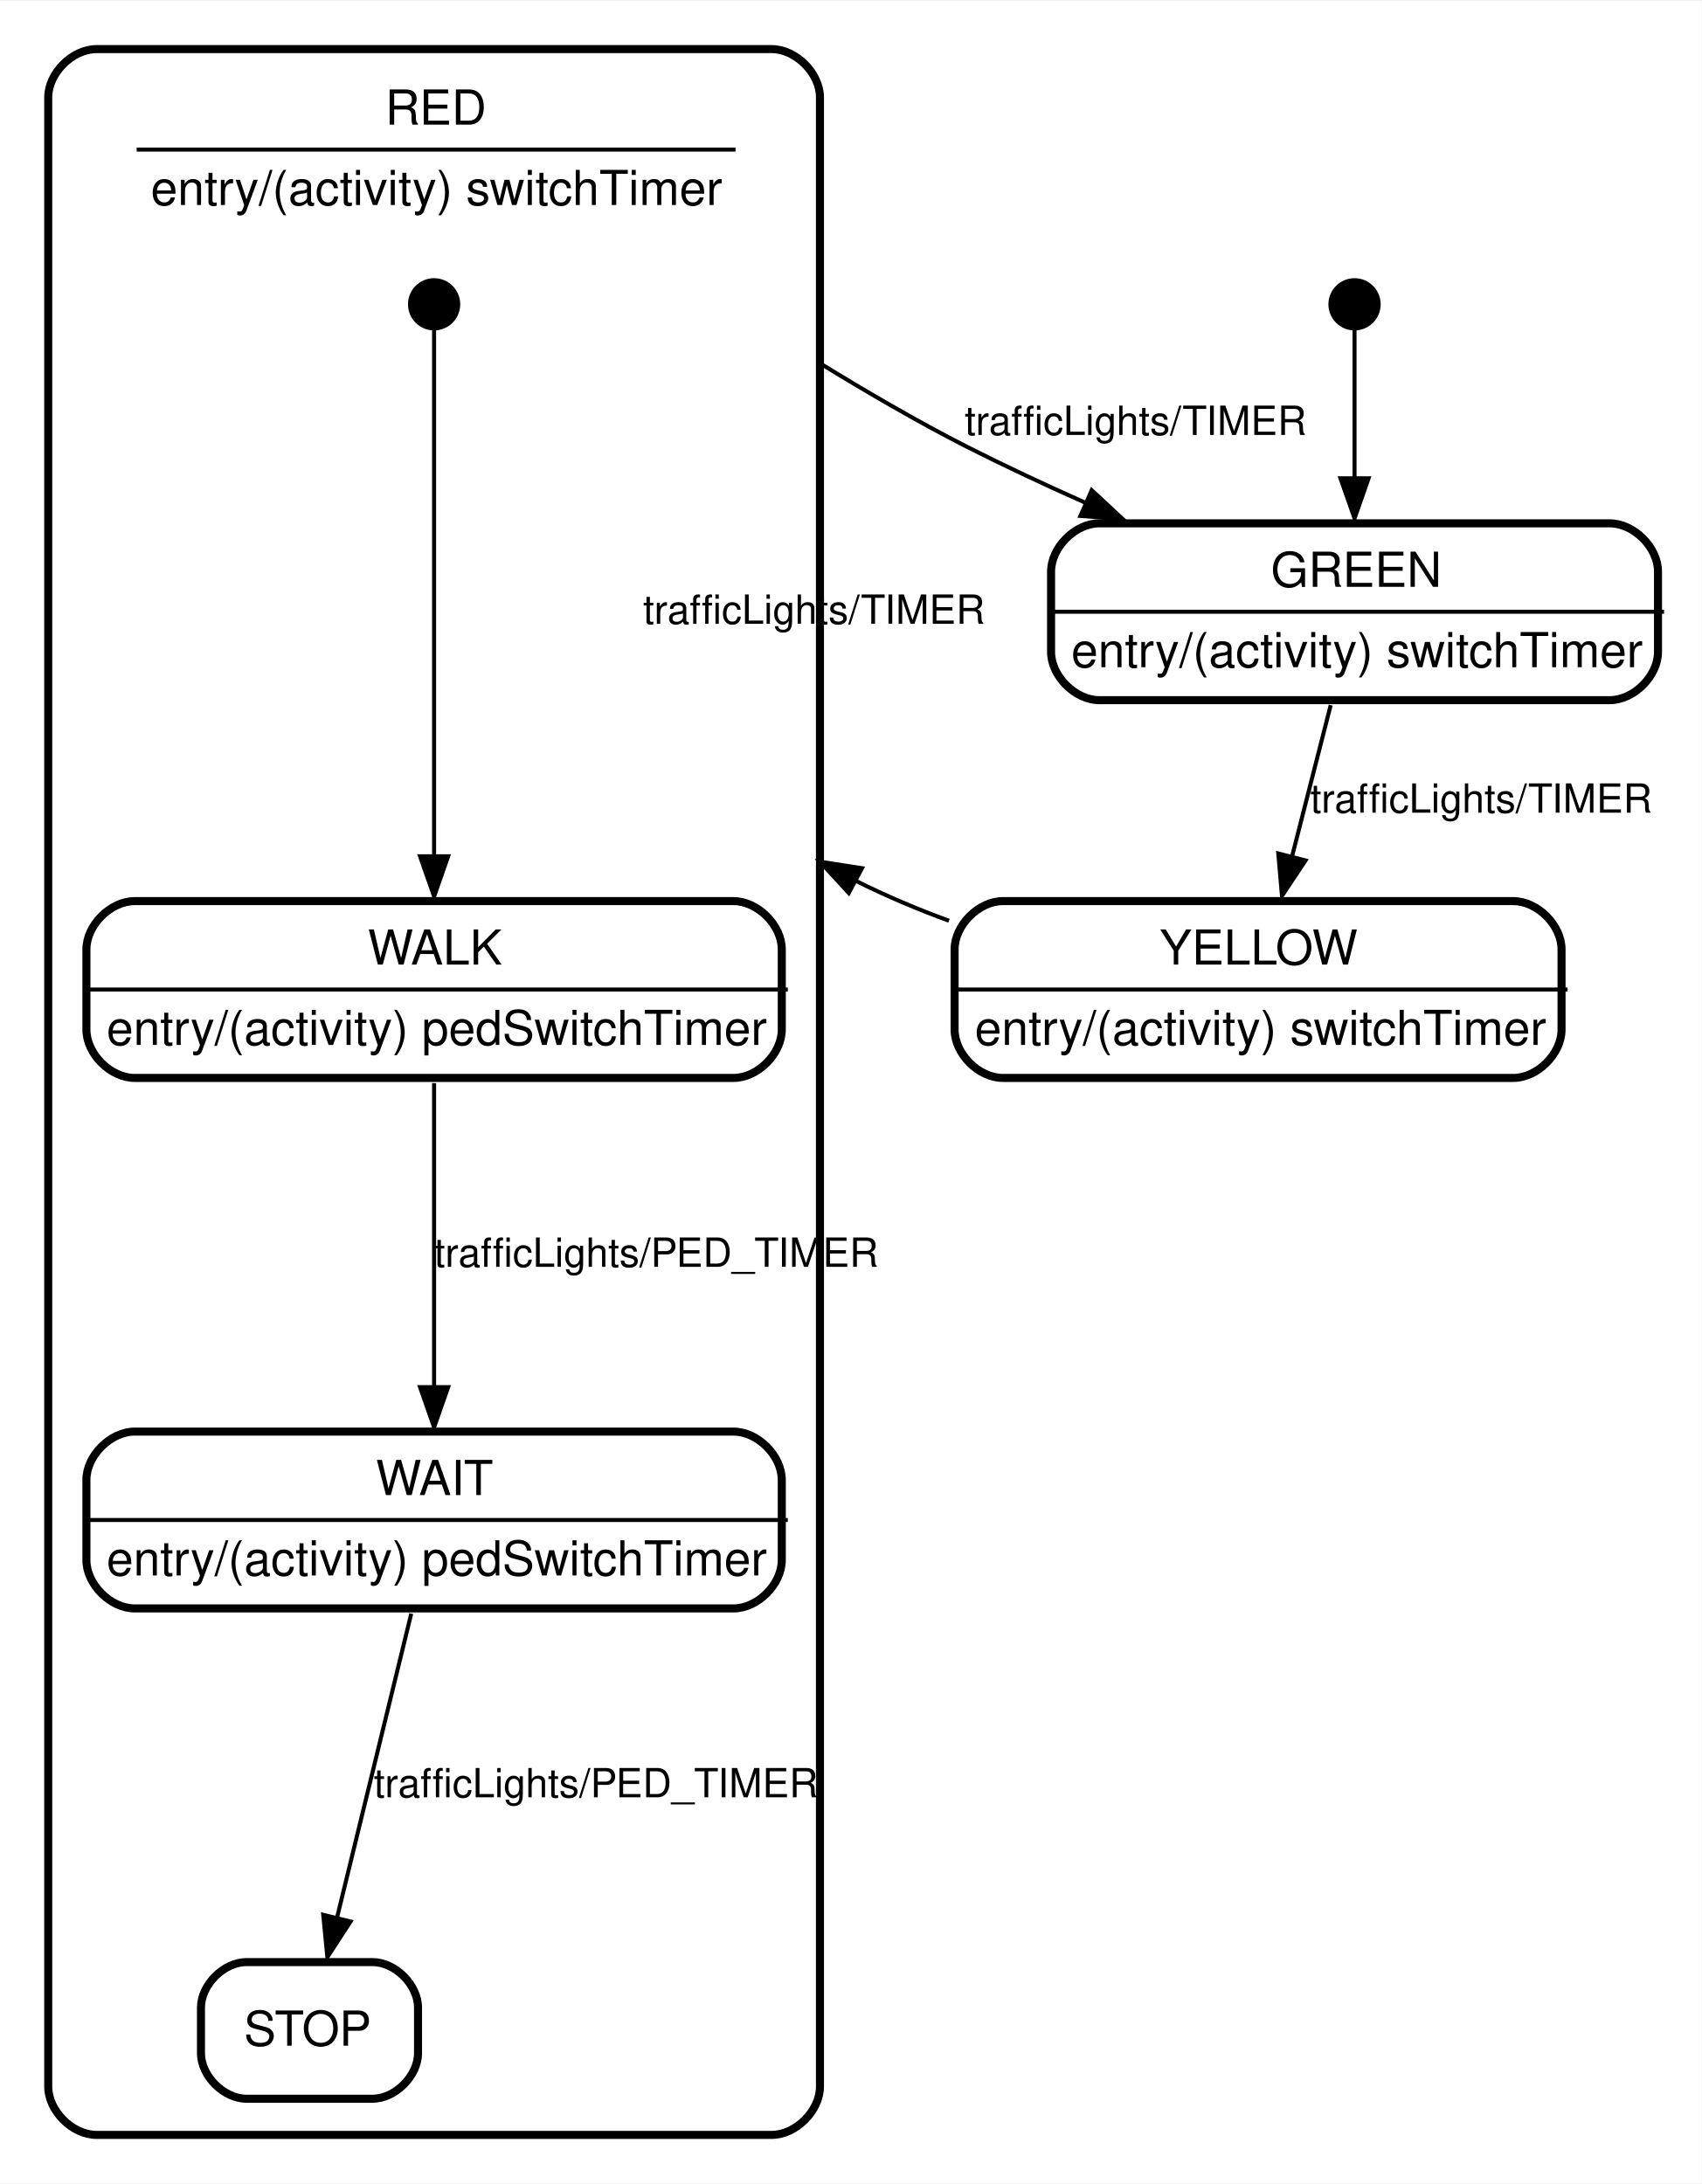
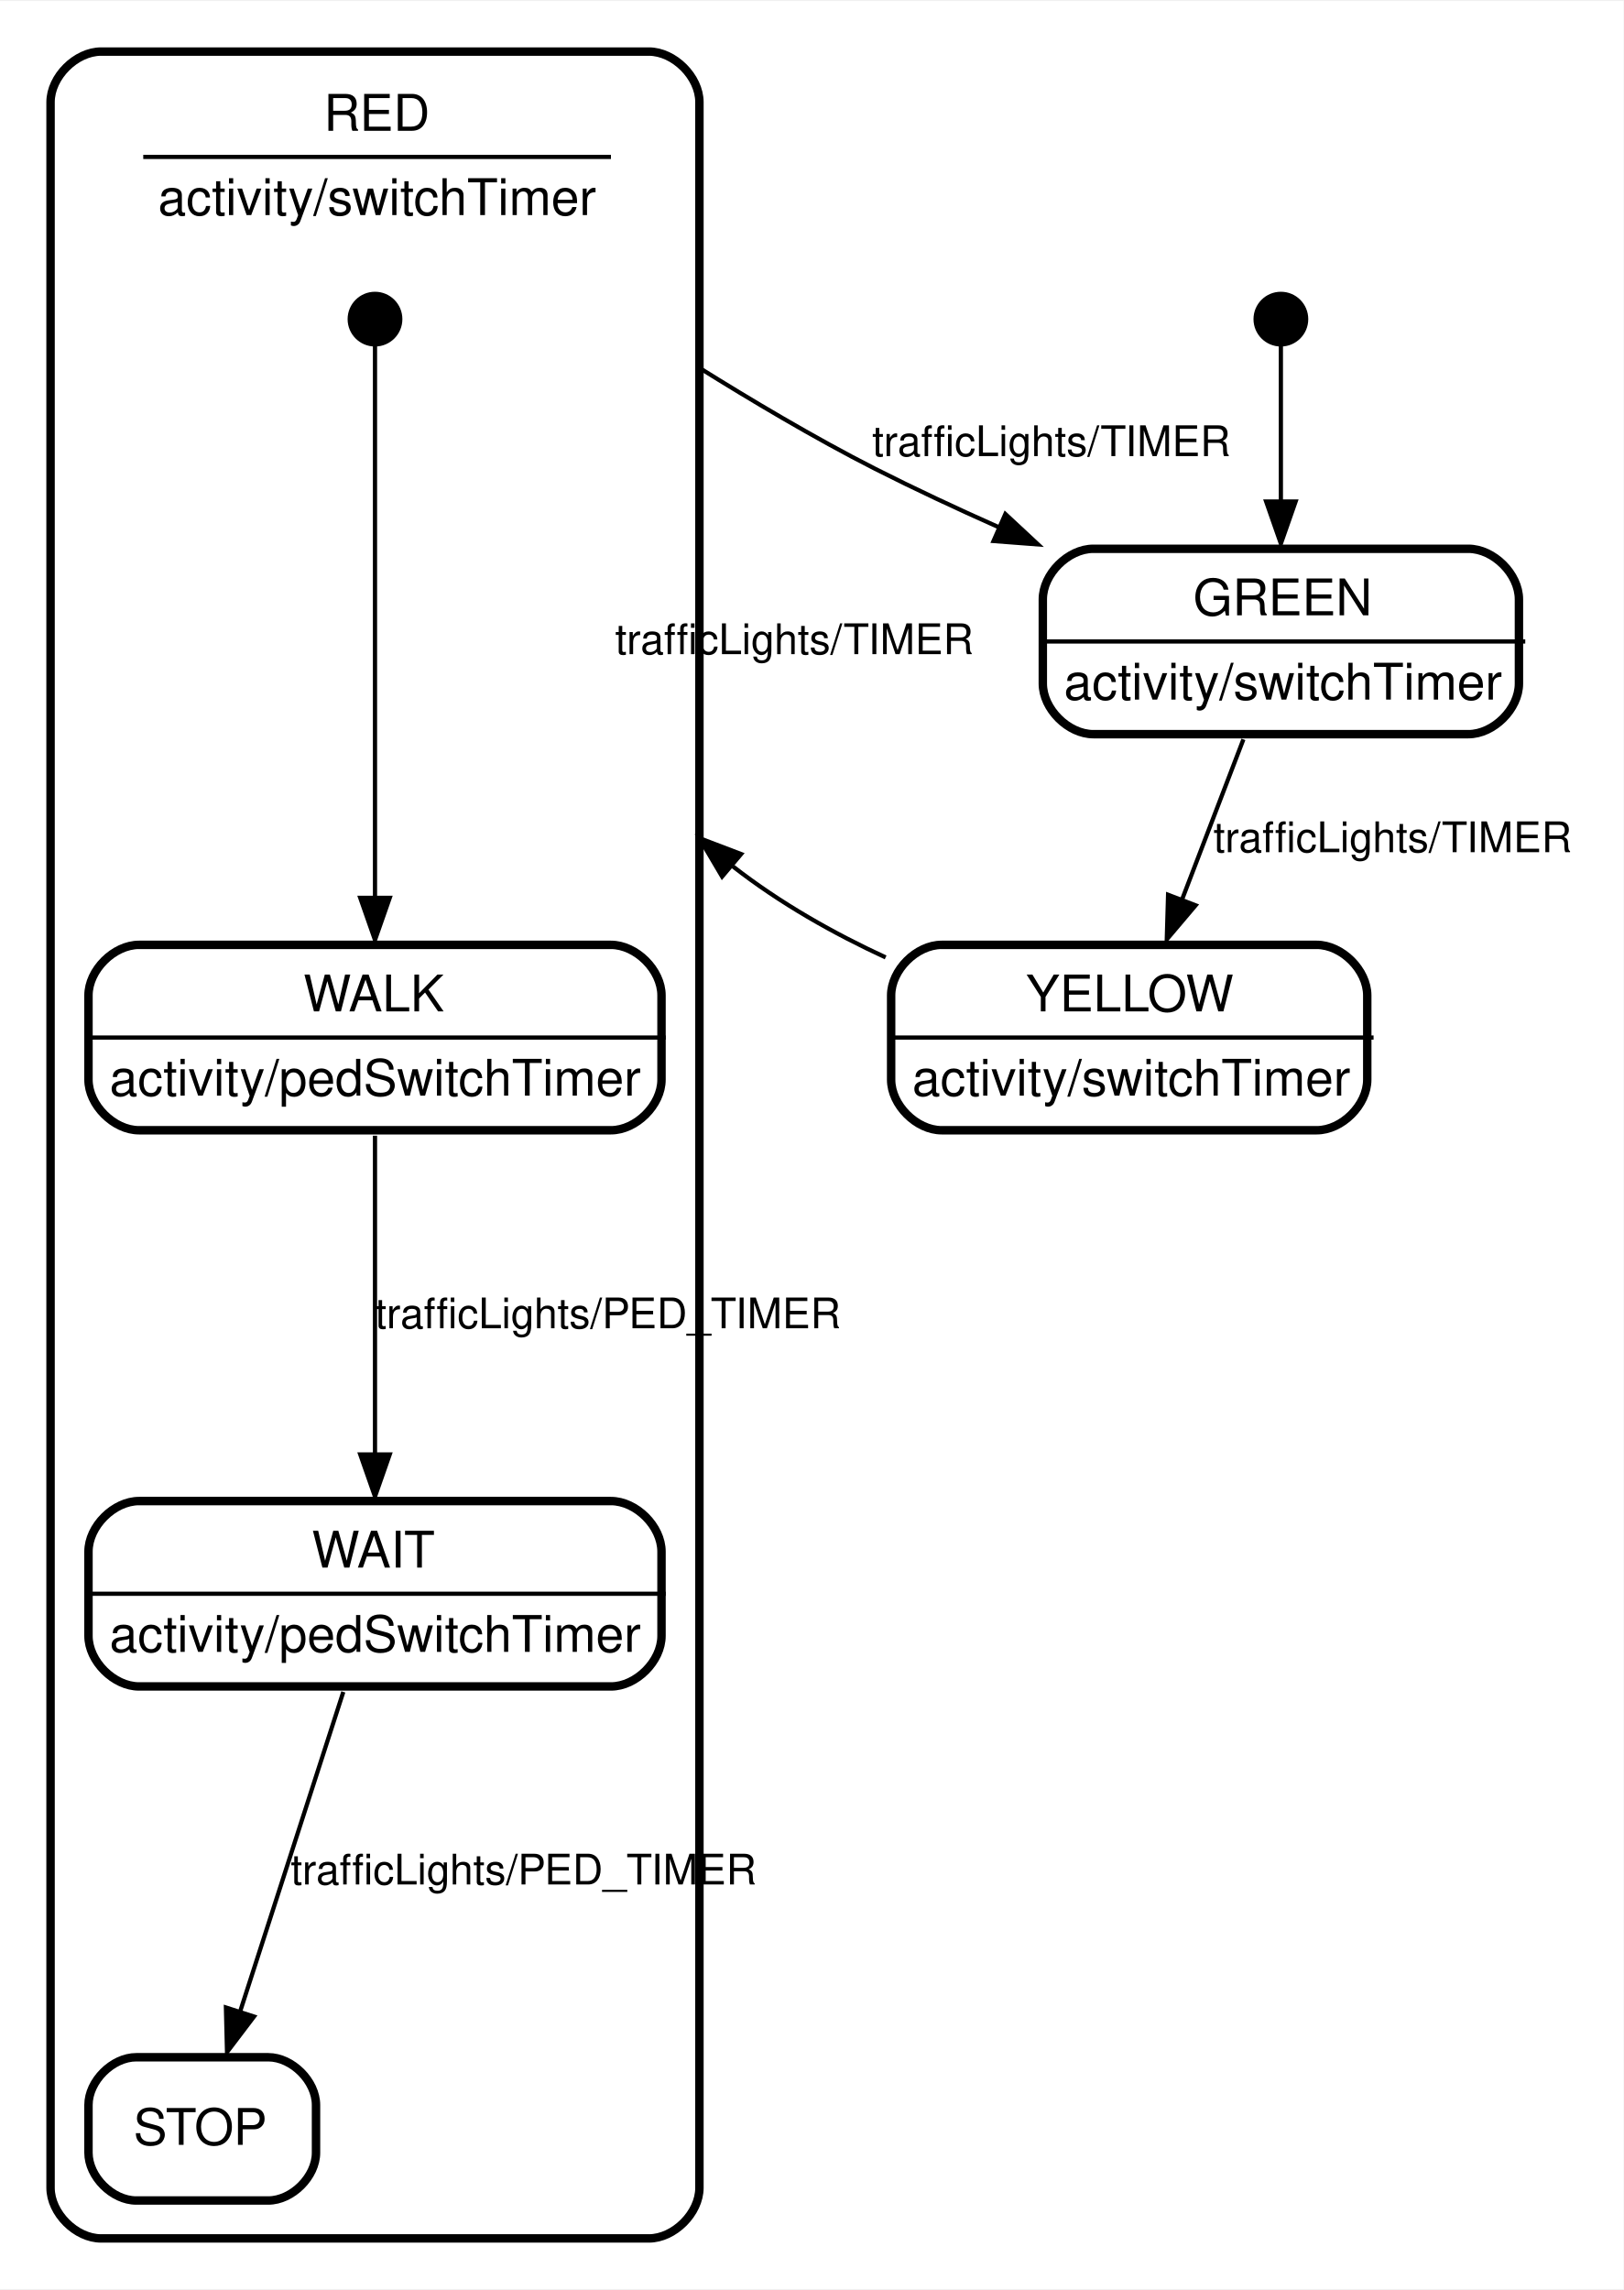
- <svg xmlns="http://www.w3.org/2000/svg" width="423pt" height="543pt" viewBox="0.00 0.00 423.34 543.00">
+ <svg xmlns="http://www.w3.org/2000/svg" width="385pt" height="543pt" viewBox="0.00 0.00 385.34 543.00">
  <g id="graph0" class="graph" transform="scale(1 1) rotate(0) translate(4 539)">
-     <polygon fill="#ffffff" stroke="transparent" points="-4,4 -4,-539 419.34,-539 419.34,4 -4,4" />
+     <polygon fill="#ffffff" stroke="transparent" points="-4,4 -4,-539 381.34,-539 381.34,4 -4,4" />
    <g id="clust1" class="cluster">
-       <path fill="none" stroke="#000000" stroke-width="2" d="M20,-8C20,-8 188,-8 188,-8 194,-8 200,-14 200,-20 200,-20 200,-515 200,-515 200,-521 194,-527 188,-527 188,-527 20,-527 20,-527 14,-527 8,-521 8,-515 8,-515 8,-20 8,-20 8,-14 14,-8 20,-8" />
-       <text text-anchor="start" x="91.836" y="-508.2" font-family="Helvetica,sans-Serif" font-size="12.00" fill="#000000">RED</text>
-       <text text-anchor="start" x="33.509" y="-488.2" font-family="Helvetica,sans-Serif" font-size="12.00" fill="#000000">entry/(activity) switchTimer</text>
-       <polygon fill="#000000" stroke="#000000" points="30,-502 30,-502 179,-502 179,-502 30,-502" />
+       <path fill="none" stroke="#000000" stroke-width="2" d="M20,-8C20,-8 150,-8 150,-8 156,-8 162,-14 162,-20 162,-20 162,-515 162,-515 162,-521 156,-527 150,-527 150,-527 20,-527 20,-527 14,-527 8,-521 8,-515 8,-515 8,-20 8,-20 8,-14 14,-8 20,-8" />
+       <text text-anchor="start" x="72.836" y="-508.2" font-family="Helvetica,sans-Serif" font-size="12.00" fill="#000000">RED</text>
+       <text text-anchor="start" x="33.507" y="-488.2" font-family="Helvetica,sans-Serif" font-size="12.00" fill="#000000">activity/switchTimer</text>
+       <polygon fill="#000000" stroke="#000000" points="30,-502 30,-502 141,-502 141,-502 30,-502" />
    </g>
    <g id="node1" class="node">
-       <ellipse fill="#000000" stroke="#000000" stroke-width="2" cx="333" cy="-463.5" rx="5.5" ry="5.5" />
+       <ellipse fill="#000000" stroke="#000000" stroke-width="2" cx="300" cy="-463.5" rx="5.5" ry="5.5" />
    </g>
    <g id="node2" class="node">
-       <polygon fill="#ffffff" stroke="transparent" stroke-width="2" points="409.5,-410 256.5,-410 256.5,-364 409.5,-364 409.5,-410" />
-       <text text-anchor="start" x="312.167" y="-393.2" font-family="Helvetica,sans-Serif" font-size="12.00" fill="#000000">GREEN</text>
-       <text text-anchor="start" x="262.509" y="-373.2" font-family="Helvetica,sans-Serif" font-size="12.00" fill="#000000">entry/(activity) switchTimer</text>
-       <polygon fill="#000000" stroke="#000000" points="257,-387 257,-387 410,-387 410,-387 257,-387" />
-       <path fill="none" stroke="#000000" stroke-width="2" d="M269.5,-365C269.5,-365 396.5,-365 396.5,-365 402.5,-365 408.5,-371 408.5,-377 408.5,-377 408.5,-397 408.5,-397 408.5,-403 402.5,-409 396.5,-409 396.5,-409 269.5,-409 269.5,-409 263.5,-409 257.5,-403 257.5,-397 257.5,-397 257.5,-377 257.5,-377 257.5,-371 263.5,-365 269.5,-365" />
+       <polygon fill="#ffffff" stroke="transparent" stroke-width="2" points="357.5,-410 242.5,-410 242.5,-364 357.5,-364 357.5,-410" />
+       <text text-anchor="start" x="279.167" y="-393.2" font-family="Helvetica,sans-Serif" font-size="12.00" fill="#000000">GREEN</text>
+       <text text-anchor="start" x="248.507" y="-373.2" font-family="Helvetica,sans-Serif" font-size="12.00" fill="#000000">activity/switchTimer</text>
+       <polygon fill="#000000" stroke="#000000" points="243,-387 243,-387 358,-387 358,-387 243,-387" />
+       <path fill="none" stroke="#000000" stroke-width="2" d="M255.5,-365C255.5,-365 344.5,-365 344.5,-365 350.5,-365 356.5,-371 356.5,-377 356.5,-377 356.5,-397 356.5,-397 356.5,-403 350.5,-409 344.5,-409 344.5,-409 255.5,-409 255.5,-409 249.5,-409 243.5,-403 243.5,-397 243.5,-397 243.5,-377 243.5,-377 243.5,-371 249.5,-365 255.5,-365" />
    </g>
    <g id="edge1" class="edge">
-       <path fill="none" stroke="#000000" d="M333,-457.998C333,-450.059 333,-434.76 333,-420.392" />
-       <polygon fill="#000000" stroke="#000000" points="336.5,-420.212 333,-410.212 329.5,-420.212 336.5,-420.212" />
-       <text text-anchor="middle" x="334.389" y="-431" font-family="Helvetica,sans-Serif" font-size="10.00" fill="#000000"> </text>
+       <path fill="none" stroke="#000000" d="M300,-457.998C300,-450.059 300,-434.76 300,-420.392" />
+       <polygon fill="#000000" stroke="#000000" points="303.5,-420.212 300,-410.212 296.5,-420.212 303.5,-420.212" />
+       <text text-anchor="middle" x="301.389" y="-431" font-family="Helvetica,sans-Serif" font-size="10.00" fill="#000000"> </text>
    </g>
    <g id="node3" class="node">
-       <polygon fill="#ffffff" stroke="transparent" stroke-width="2" points="385.5,-316 232.5,-316 232.5,-270 385.5,-270 385.5,-316" />
-       <text text-anchor="start" x="284.496" y="-299.2" font-family="Helvetica,sans-Serif" font-size="12.00" fill="#000000">YELLOW</text>
-       <text text-anchor="start" x="238.509" y="-279.2" font-family="Helvetica,sans-Serif" font-size="12.00" fill="#000000">entry/(activity) switchTimer</text>
-       <polygon fill="#000000" stroke="#000000" points="233,-293 233,-293 386,-293 386,-293 233,-293" />
-       <path fill="none" stroke="#000000" stroke-width="2" d="M245.5,-271C245.5,-271 372.5,-271 372.5,-271 378.5,-271 384.5,-277 384.5,-283 384.5,-283 384.5,-303 384.5,-303 384.5,-309 378.5,-315 372.5,-315 372.5,-315 245.5,-315 245.5,-315 239.5,-315 233.5,-309 233.5,-303 233.5,-303 233.5,-283 233.5,-283 233.5,-277 239.5,-271 245.5,-271" />
+       <polygon fill="#ffffff" stroke="transparent" stroke-width="2" points="321.5,-316 206.5,-316 206.5,-270 321.5,-270 321.5,-316" />
+       <text text-anchor="start" x="239.496" y="-299.2" font-family="Helvetica,sans-Serif" font-size="12.00" fill="#000000">YELLOW</text>
+       <text text-anchor="start" x="212.507" y="-279.2" font-family="Helvetica,sans-Serif" font-size="12.00" fill="#000000">activity/switchTimer</text>
+       <polygon fill="#000000" stroke="#000000" points="207,-293 207,-293 322,-293 322,-293 207,-293" />
+       <path fill="none" stroke="#000000" stroke-width="2" d="M219.5,-271C219.5,-271 308.5,-271 308.5,-271 314.5,-271 320.5,-277 320.5,-283 320.5,-283 320.5,-303 320.5,-303 320.5,-309 314.5,-315 308.5,-315 308.5,-315 219.5,-315 219.5,-315 213.5,-315 207.5,-309 207.5,-303 207.5,-303 207.5,-283 207.5,-283 207.5,-277 213.5,-271 219.5,-271" />
    </g>
    <g id="edge2" class="edge">
-       <path fill="none" stroke="#000000" d="M327.067,-363.764C324.183,-352.466 320.663,-338.681 317.5,-326.29" />
-       <polygon fill="#000000" stroke="#000000" points="320.813,-325.118 314.947,-316.294 314.03,-326.849 320.813,-325.118" />
-       <text text-anchor="start" x="322" y="-337" font-family="Helvetica,sans-Serif" font-size="10.00" fill="#000000">trafficLights/TIMER   </text>
+       <path fill="none" stroke="#000000" d="M291.101,-363.764C286.731,-352.353 281.389,-338.405 276.607,-325.919" />
+       <polygon fill="#000000" stroke="#000000" points="279.766,-324.381 272.921,-316.294 273.229,-326.885 279.766,-324.381" />
+       <text text-anchor="start" x="284" y="-337" font-family="Helvetica,sans-Serif" font-size="10.00" fill="#000000">trafficLights/TIMER   </text>
    </g>
    <g id="edge3" class="edge">
-       <path fill="none" stroke="#000000" d="M232.103,-310.105C224.338,-312.949 216.499,-316.249 208.859,-320.076" />
-       <polygon fill="#000000" stroke="#000000" points="207.166,-317.013 199.998,-324.815 210.467,-323.185 207.166,-317.013" />
-       <text text-anchor="start" x="156" y="-384" font-family="Helvetica,sans-Serif" font-size="10.00" fill="#000000">trafficLights/TIMER   </text>
+       <path fill="none" stroke="#000000" d="M206.193,-312.022C193.912,-317.686 181.252,-324.801 169.956,-333.609" />
+       <polygon fill="#000000" stroke="#000000" points="167.383,-331.201 161.997,-340.325 171.897,-336.551 167.383,-331.201" />
+       <text text-anchor="start" x="142" y="-384" font-family="Helvetica,sans-Serif" font-size="10.00" fill="#000000">trafficLights/TIMER   </text>
    </g>
    <g id="edge4" class="edge">
-       <path fill="none" stroke="#000000" d="M199.996,-448.833C210.912,-442.127 224.256,-434.294 236.66,-428 245.996,-423.263 256.007,-418.582 265.918,-414.172" />
-       <polygon fill="#000000" stroke="#000000" points="267.608,-417.252 275.363,-410.034 264.799,-410.841 267.608,-417.252" />
-       <text text-anchor="start" x="236" y="-431" font-family="Helvetica,sans-Serif" font-size="10.00" fill="#000000">trafficLights/TIMER   </text>
+       <path fill="none" stroke="#000000" d="M161.999,-451.928C173.656,-444.65 189.29,-435.292 203.66,-428 212.996,-423.263 223.007,-418.582 232.918,-414.172" />
+       <polygon fill="#000000" stroke="#000000" points="234.608,-417.252 242.363,-410.034 231.799,-410.841 234.608,-417.252" />
+       <text text-anchor="start" x="203" y="-431" font-family="Helvetica,sans-Serif" font-size="10.00" fill="#000000">trafficLights/TIMER   </text>
    </g>
    <g id="node5" class="node">
-       <ellipse fill="#000000" stroke="#000000" stroke-width="2" cx="104" cy="-463.5" rx="5.5" ry="5.5" />
+       <ellipse fill="#000000" stroke="#000000" stroke-width="2" cx="85" cy="-463.5" rx="5.5" ry="5.5" />
    </g>
    <g id="node6" class="node">
-       <polygon fill="#ffffff" stroke="transparent" stroke-width="2" points="191.5,-316 16.5,-316 16.5,-270 191.5,-270 191.5,-316" />
-       <text text-anchor="start" x="87.498" y="-299.2" font-family="Helvetica,sans-Serif" font-size="12.00" fill="#000000">WALK</text>
-       <text text-anchor="start" x="22.502" y="-279.2" font-family="Helvetica,sans-Serif" font-size="12.00" fill="#000000">entry/(activity) pedSwitchTimer</text>
-       <polygon fill="#000000" stroke="#000000" points="17,-293 17,-293 192,-293 192,-293 17,-293" />
-       <path fill="none" stroke="#000000" stroke-width="2" d="M29.5,-271C29.5,-271 178.5,-271 178.5,-271 184.5,-271 190.5,-277 190.5,-283 190.5,-283 190.5,-303 190.5,-303 190.5,-309 184.5,-315 178.5,-315 178.5,-315 29.5,-315 29.5,-315 23.5,-315 17.5,-309 17.5,-303 17.5,-303 17.5,-283 17.5,-283 17.5,-277 23.5,-271 29.5,-271" />
+       <polygon fill="#ffffff" stroke="transparent" stroke-width="2" points="154,-316 16,-316 16,-270 154,-270 154,-316" />
+       <text text-anchor="start" x="67.998" y="-299.2" font-family="Helvetica,sans-Serif" font-size="12.00" fill="#000000">WALK</text>
+       <text text-anchor="start" x="21.999" y="-279.2" font-family="Helvetica,sans-Serif" font-size="12.00" fill="#000000">activity/pedSwitchTimer</text>
+       <polygon fill="#000000" stroke="#000000" points="16,-293 16,-293 154,-293 154,-293 16,-293" />
+       <path fill="none" stroke="#000000" stroke-width="2" d="M29,-271C29,-271 141,-271 141,-271 147,-271 153,-277 153,-283 153,-283 153,-303 153,-303 153,-309 147,-315 141,-315 141,-315 29,-315 29,-315 23,-315 17,-309 17,-303 17,-303 17,-283 17,-283 17,-277 23,-271 29,-271" />
    </g>
    <g id="edge5" class="edge">
-       <path fill="none" stroke="#000000" d="M104,-457.827C104,-437.639 104,-368.248 104,-326.207" />
-       <polygon fill="#000000" stroke="#000000" points="107.5,-326.155 104,-316.155 100.5,-326.155 107.5,-326.155" />
-       <text text-anchor="middle" x="105.389" y="-384" font-family="Helvetica,sans-Serif" font-size="10.00" fill="#000000"> </text>
+       <path fill="none" stroke="#000000" d="M85,-457.827C85,-437.639 85,-368.248 85,-326.207" />
+       <polygon fill="#000000" stroke="#000000" points="88.5,-326.155 85,-316.155 81.5,-326.155 88.5,-326.155" />
+       <text text-anchor="middle" x="86.389" y="-384" font-family="Helvetica,sans-Serif" font-size="10.00" fill="#000000"> </text>
    </g>
    <g id="node7" class="node">
-       <polygon fill="#ffffff" stroke="transparent" stroke-width="2" points="191.5,-184 16.5,-184 16.5,-138 191.5,-138 191.5,-184" />
-       <text text-anchor="start" x="89.502" y="-167.2" font-family="Helvetica,sans-Serif" font-size="12.00" fill="#000000">WAIT</text>
-       <text text-anchor="start" x="22.502" y="-147.2" font-family="Helvetica,sans-Serif" font-size="12.00" fill="#000000">entry/(activity) pedSwitchTimer</text>
-       <polygon fill="#000000" stroke="#000000" points="17,-161 17,-161 192,-161 192,-161 17,-161" />
-       <path fill="none" stroke="#000000" stroke-width="2" d="M29.5,-139C29.5,-139 178.5,-139 178.5,-139 184.5,-139 190.5,-145 190.5,-151 190.5,-151 190.5,-171 190.5,-171 190.5,-177 184.5,-183 178.5,-183 178.5,-183 29.5,-183 29.5,-183 23.5,-183 17.5,-177 17.5,-171 17.5,-171 17.5,-151 17.5,-151 17.5,-145 23.5,-139 29.5,-139" />
+       <polygon fill="#ffffff" stroke="transparent" stroke-width="2" points="154,-184 16,-184 16,-138 154,-138 154,-184" />
+       <text text-anchor="start" x="70.002" y="-167.2" font-family="Helvetica,sans-Serif" font-size="12.00" fill="#000000">WAIT</text>
+       <text text-anchor="start" x="21.999" y="-147.2" font-family="Helvetica,sans-Serif" font-size="12.00" fill="#000000">activity/pedSwitchTimer</text>
+       <polygon fill="#000000" stroke="#000000" points="16,-161 16,-161 154,-161 154,-161 16,-161" />
+       <path fill="none" stroke="#000000" stroke-width="2" d="M29,-139C29,-139 141,-139 141,-139 147,-139 153,-145 153,-151 153,-151 153,-171 153,-171 153,-177 147,-183 141,-183 141,-183 29,-183 29,-183 23,-183 17,-177 17,-171 17,-171 17,-151 17,-151 17,-145 23,-139 29,-139" />
    </g>
    <g id="edge6" class="edge">
-       <path fill="none" stroke="#000000" d="M104,-269.705C104,-248.781 104,-217.822 104,-194.289" />
-       <polygon fill="#000000" stroke="#000000" points="107.5,-194.062 104,-184.062 100.5,-194.062 107.5,-194.062" />
-       <text text-anchor="start" x="104" y="-224" font-family="Helvetica,sans-Serif" font-size="10.00" fill="#000000">trafficLights/PED_TIMER   </text>
+       <path fill="none" stroke="#000000" d="M85,-269.705C85,-248.781 85,-217.822 85,-194.289" />
+       <polygon fill="#000000" stroke="#000000" points="88.5,-194.062 85,-184.062 81.5,-194.062 88.5,-194.062" />
+       <text text-anchor="start" x="85" y="-224" font-family="Helvetica,sans-Serif" font-size="10.00" fill="#000000">trafficLights/PED_TIMER   </text>
    </g>
    <g id="node8" class="node">
-       <polygon fill="#ffffff" stroke="transparent" stroke-width="2" points="101,-52 45,-52 45,-16 101,-16 101,-52" />
-       <text text-anchor="start" x="56.664" y="-30.2" font-family="Helvetica,sans-Serif" font-size="12.00" fill="#000000">STOP</text>
-       <path fill="none" stroke="#000000" stroke-width="2" d="M57.333,-17C57.333,-17 88.667,-17 88.667,-17 94.333,-17 100,-22.667 100,-28.333 100,-28.333 100,-39.667 100,-39.667 100,-45.333 94.333,-51 88.667,-51 88.667,-51 57.333,-51 57.333,-51 51.667,-51 46,-45.333 46,-39.667 46,-39.667 46,-28.333 46,-28.333 46,-22.667 51.667,-17 57.333,-17" />
+       <polygon fill="#ffffff" stroke="transparent" stroke-width="2" points="72,-52 16,-52 16,-16 72,-16 72,-52" />
+       <text text-anchor="start" x="27.664" y="-30.2" font-family="Helvetica,sans-Serif" font-size="12.00" fill="#000000">STOP</text>
+       <path fill="none" stroke="#000000" stroke-width="2" d="M28.333,-17C28.333,-17 59.667,-17 59.667,-17 65.333,-17 71,-22.667 71,-28.333 71,-28.333 71,-39.667 71,-39.667 71,-45.333 65.333,-51 59.667,-51 59.667,-51 28.333,-51 28.333,-51 22.667,-51 17,-45.333 17,-39.667 17,-39.667 17,-28.333 17,-28.333 17,-22.667 22.667,-17 28.333,-17" />
    </g>
    <g id="edge7" class="edge">
-       <path fill="none" stroke="#000000" d="M98.314,-137.706C93.1,-116.344 85.368,-84.67 79.823,-61.952" />
-       <polygon fill="#000000" stroke="#000000" points="83.217,-61.098 77.446,-52.213 76.417,-62.758 83.217,-61.098" />
-       <text text-anchor="start" x="89" y="-92" font-family="Helvetica,sans-Serif" font-size="10.00" fill="#000000">trafficLights/PED_TIMER   </text>
+       <path fill="none" stroke="#000000" d="M77.48,-137.706C70.584,-116.344 60.358,-84.67 53.024,-61.952" />
+       <polygon fill="#000000" stroke="#000000" points="56.283,-60.654 49.88,-52.213 49.621,-62.805 56.283,-60.654" />
+       <text text-anchor="start" x="65" y="-92" font-family="Helvetica,sans-Serif" font-size="10.00" fill="#000000">trafficLights/PED_TIMER   </text>
    </g>
  </g>
</svg>
